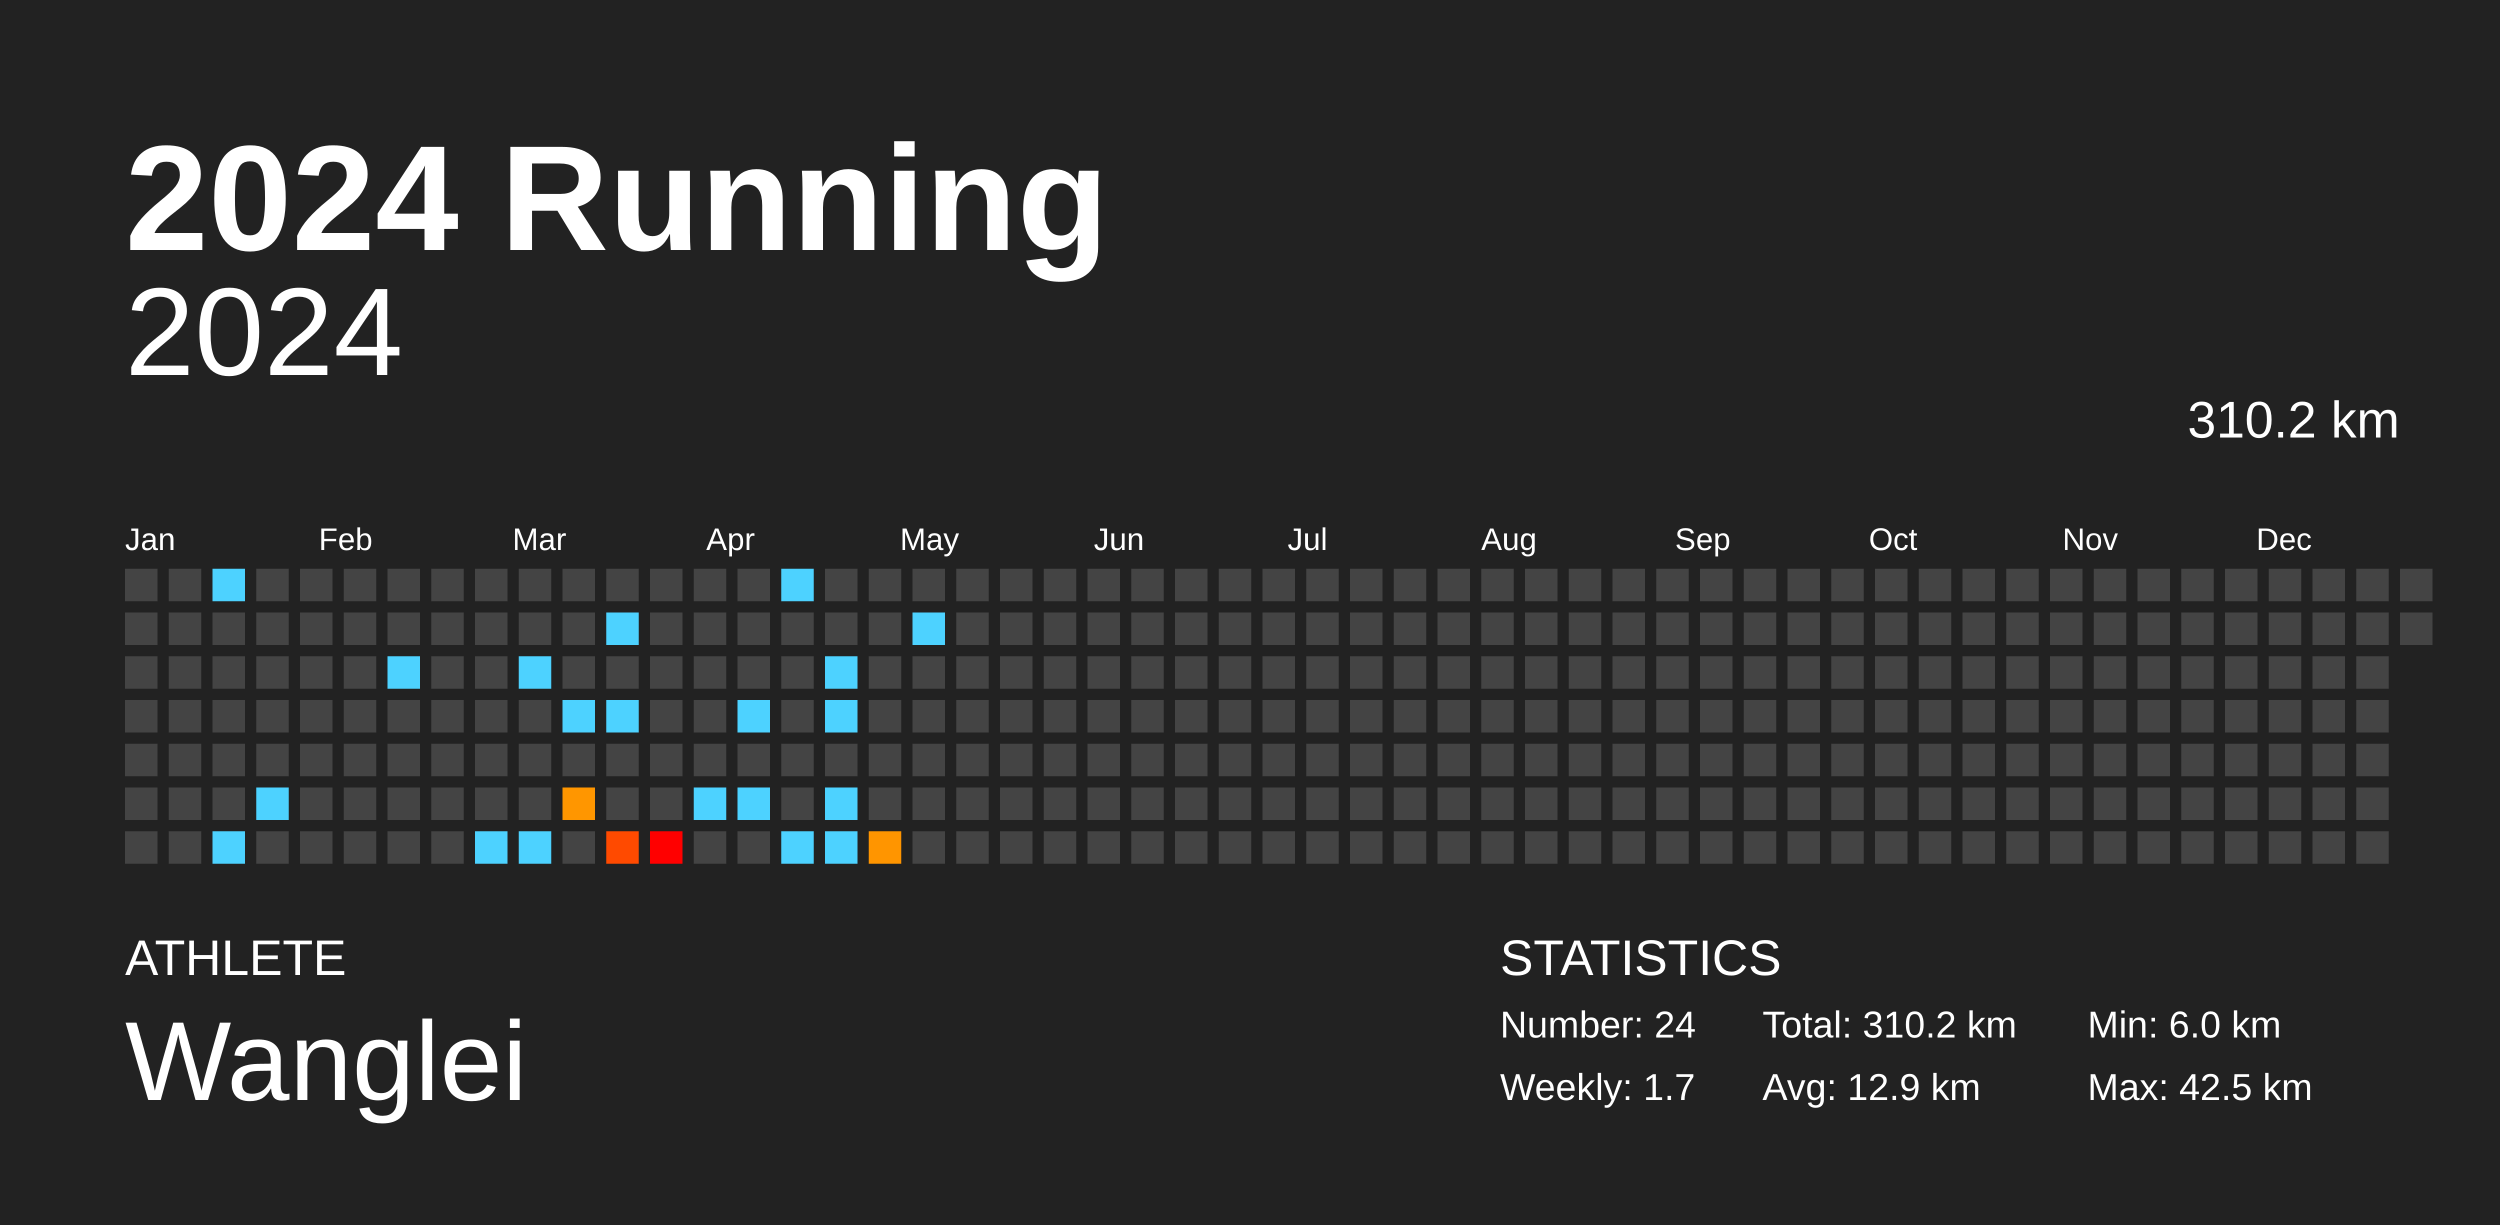
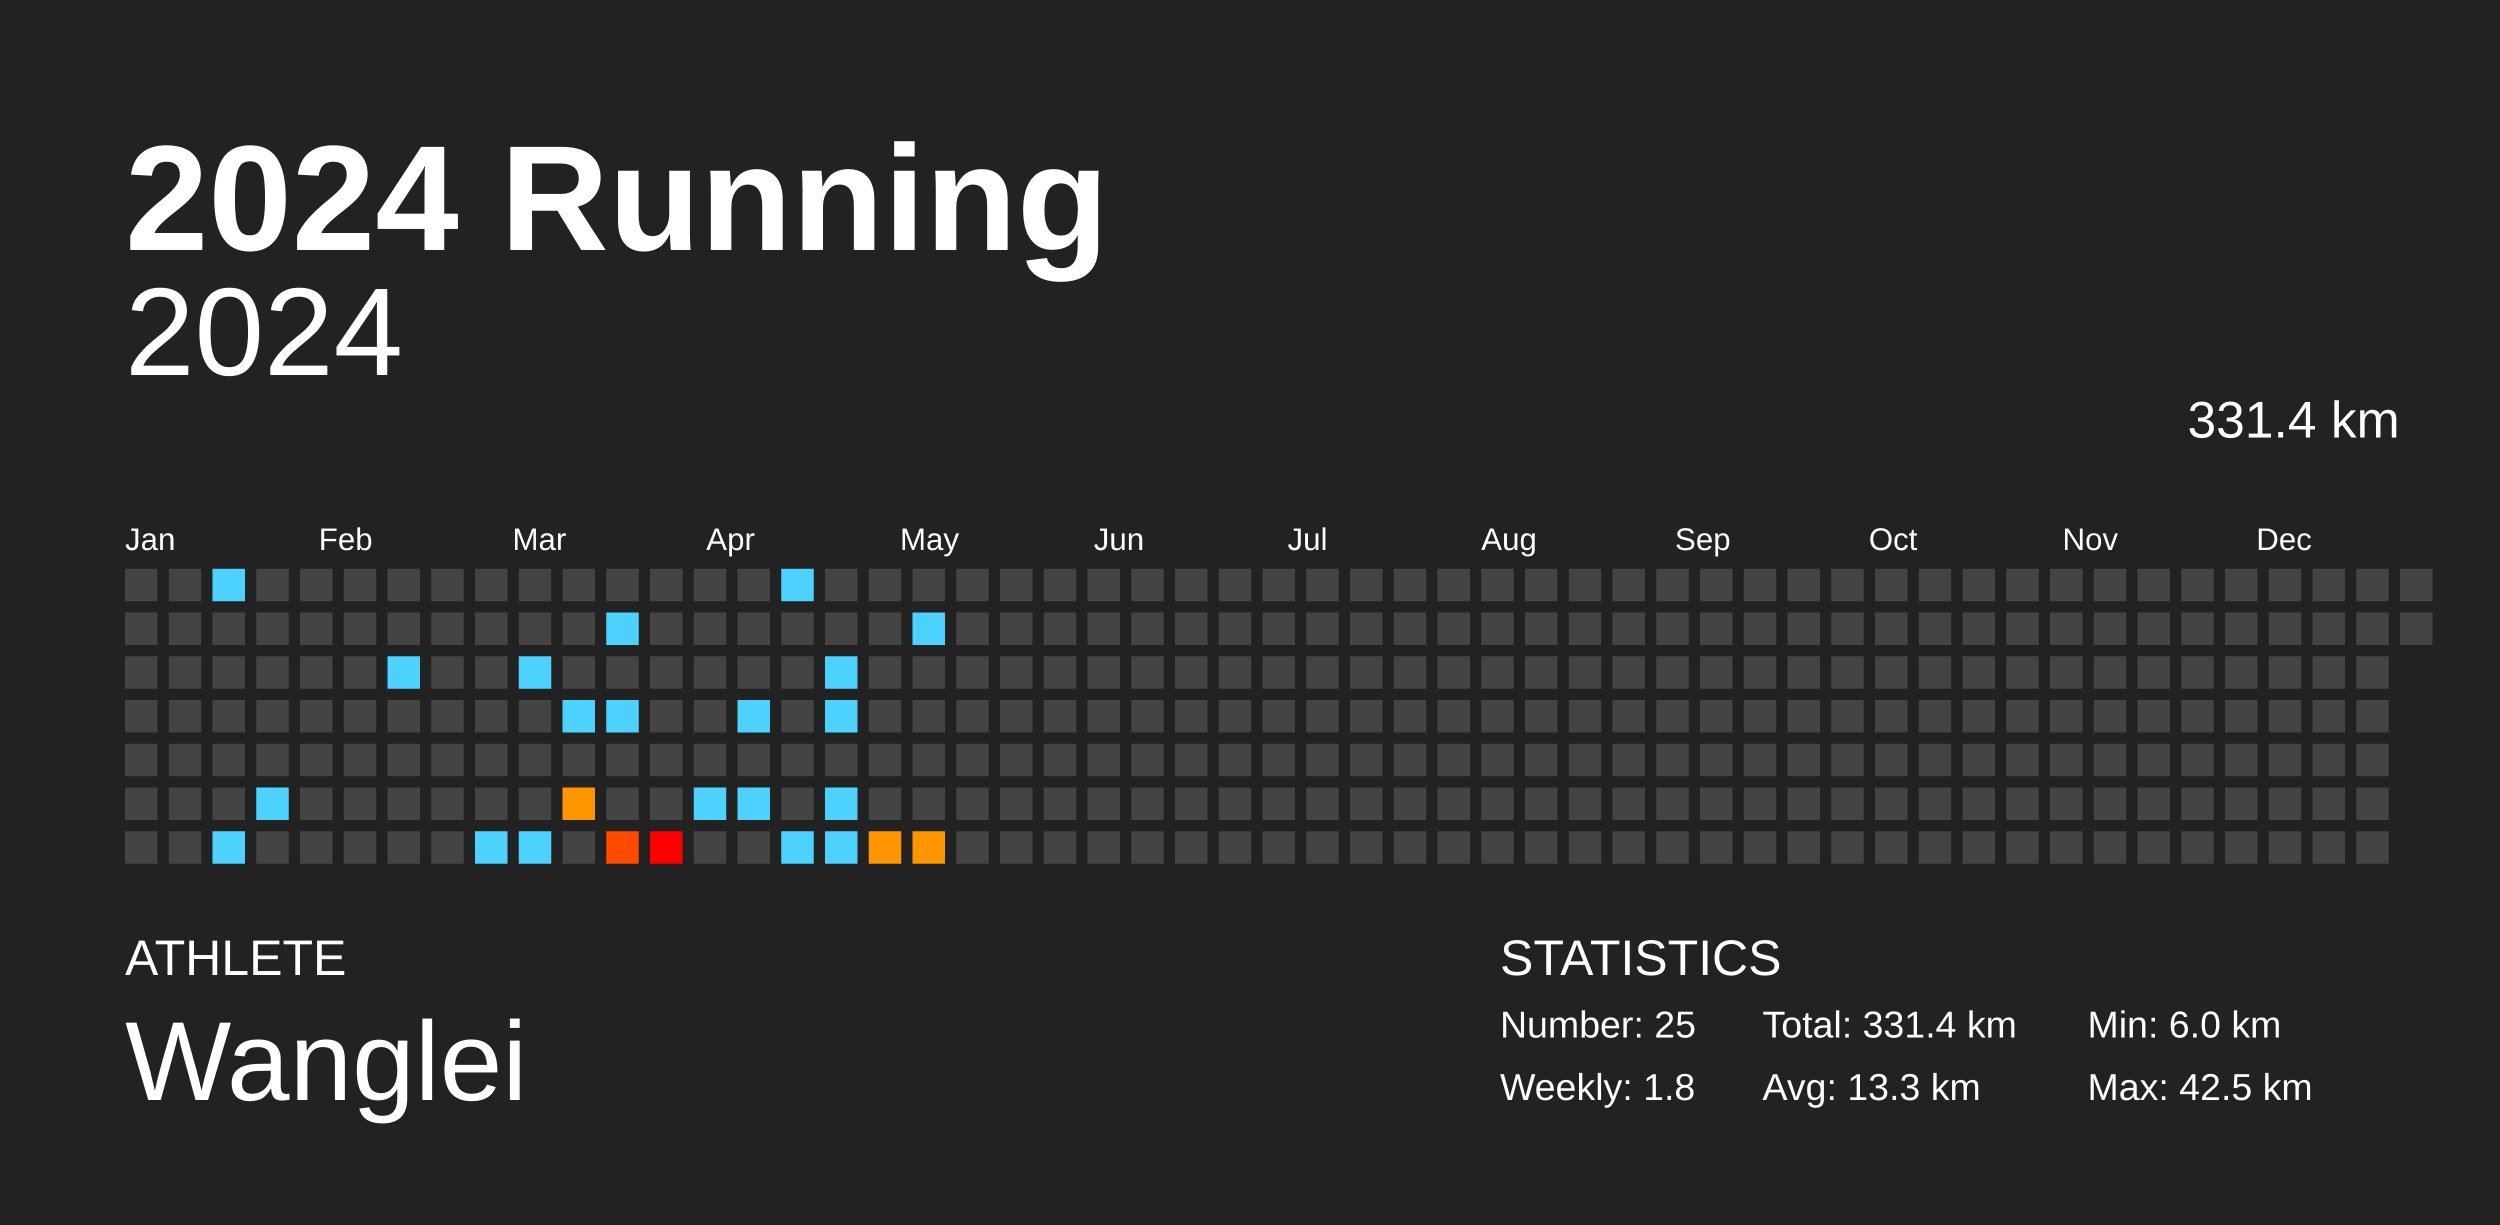
<svg xmlns="http://www.w3.org/2000/svg" baseProfile="full" height="98mm" version="1.1" viewBox="0,0,200,98" width="200mm">
  <defs />
  <rect fill="#222222" height="98" width="200" x="0" y="0" />
  <text fill="#FFFFFF" style="font-size:12px; font-family:Arial; font-weight:bold;" x="10" y="20">2024 Running</text>
  <text fill="#FFFFFF" style="font-size:4px; font-family:Arial" x="10" y="78">ATHLETE</text>
  <text fill="#FFFFFF" style="font-size:9px; font-family:Arial" x="10" y="88">Wanglei</text>
  <text fill="#FFFFFF" style="font-size:4px; font-family:Arial" x="120" y="78">STATISTICS</text>
-   <text fill="#FFFFFF" style="font-size:3px; font-family:Arial" x="120" y="83">Number: 24</text>
-   <text fill="#FFFFFF" style="font-size:3px; font-family:Arial" x="120" y="88">Weekly: 1.7</text>
-   <text fill="#FFFFFF" style="font-size:3px; font-family:Arial" x="141" y="83">Total: 310.2 km</text>
-   <text fill="#FFFFFF" style="font-size:3px; font-family:Arial" x="141" y="88">Avg: 12.9 km</text>
+   <text fill="#FFFFFF" style="font-size:3px; font-family:Arial" x="120" y="83">Number: 25</text>
+   <text fill="#FFFFFF" style="font-size:3px; font-family:Arial" x="120" y="88">Weekly: 1.8</text>
+   <text fill="#FFFFFF" style="font-size:3px; font-family:Arial" x="141" y="83">Total: 331.4 km</text>
+   <text fill="#FFFFFF" style="font-size:3px; font-family:Arial" x="141" y="88">Avg: 13.3 km</text>
  <text fill="#FFFFFF" style="font-size:3px; font-family:Arial" x="167" y="83">Min: 6.0 km</text>
  <text fill="#FFFFFF" style="font-size:3px; font-family:Arial" x="167" y="88">Max: 42.5 km</text>
  <text alignment-baseline="hanging" fill="#FFFFFF" style="font-size:10.0px; font-family:Arial;" x="10" y="30">2024</text>
-   <text alignment-baseline="hanging" fill="#FFFFFF" style="font-size:4.125px; font-family:Arial;" x="175" y="35">310.2 km</text>
+   <text alignment-baseline="hanging" fill="#FFFFFF" style="font-size:4.125px; font-family:Arial;" x="175" y="35">331.4 km</text>
  <text fill="#FFFFFF" style="font-size:2.5px; font-family:Arial" x="10.0" y="44">Jan</text>
  <text fill="#FFFFFF" style="font-size:2.5px; font-family:Arial" x="25.5" y="44">Feb</text>
  <text fill="#FFFFFF" style="font-size:2.5px; font-family:Arial" x="41.0" y="44">Mar</text>
  <text fill="#FFFFFF" style="font-size:2.5px; font-family:Arial" x="56.5" y="44">Apr</text>
  <text fill="#FFFFFF" style="font-size:2.5px; font-family:Arial" x="72.0" y="44">May</text>
  <text fill="#FFFFFF" style="font-size:2.5px; font-family:Arial" x="87.5" y="44">Jun</text>
  <text fill="#FFFFFF" style="font-size:2.5px; font-family:Arial" x="103.0" y="44">Jul</text>
  <text fill="#FFFFFF" style="font-size:2.5px; font-family:Arial" x="118.5" y="44">Aug</text>
  <text fill="#FFFFFF" style="font-size:2.5px; font-family:Arial" x="134.0" y="44">Sep</text>
  <text fill="#FFFFFF" style="font-size:2.5px; font-family:Arial" x="149.5" y="44">Oct</text>
  <text fill="#FFFFFF" style="font-size:2.5px; font-family:Arial" x="165.0" y="44">Nov</text>
  <text fill="#FFFFFF" style="font-size:2.5px; font-family:Arial" x="180.5" y="44">Dec</text>
  <rect fill="#444444" height="2.6" width="2.6" x="10.0" y="45.5" />
  <rect fill="#444444" height="2.6" width="2.6" x="10.0" y="49.0" />
  <rect fill="#444444" height="2.6" width="2.6" x="10.0" y="52.5" />
  <rect fill="#444444" height="2.6" width="2.6" x="10.0" y="56.0" />
  <rect fill="#444444" height="2.6" width="2.6" x="10.0" y="59.5" />
  <rect fill="#444444" height="2.6" width="2.6" x="10.0" y="63.0" />
  <rect fill="#444444" height="2.6" width="2.6" x="10.0" y="66.5" />
  <rect fill="#444444" height="2.6" width="2.6" x="13.5" y="45.5" />
  <rect fill="#444444" height="2.6" width="2.6" x="13.5" y="49.0" />
  <rect fill="#444444" height="2.6" width="2.6" x="13.5" y="52.5" />
  <rect fill="#444444" height="2.6" width="2.6" x="13.5" y="56.0" />
  <rect fill="#444444" height="2.6" width="2.6" x="13.5" y="59.5" />
  <rect fill="#444444" height="2.6" width="2.6" x="13.5" y="63.0" />
  <rect fill="#444444" height="2.6" width="2.6" x="13.5" y="66.5" />
  <rect fill="#4dd2ff" height="2.6" width="2.6" x="17.0" y="45.5" />
  <rect fill="#444444" height="2.6" width="2.6" x="17.0" y="49.0" />
  <rect fill="#444444" height="2.6" width="2.6" x="17.0" y="52.5" />
  <rect fill="#444444" height="2.6" width="2.6" x="17.0" y="56.0" />
  <rect fill="#444444" height="2.6" width="2.6" x="17.0" y="59.5" />
  <rect fill="#444444" height="2.6" width="2.6" x="17.0" y="63.0" />
  <rect fill="#4dd2ff" height="2.6" width="2.6" x="17.0" y="66.5" />
  <rect fill="#444444" height="2.6" width="2.6" x="20.5" y="45.5" />
  <rect fill="#444444" height="2.6" width="2.6" x="20.5" y="49.0" />
  <rect fill="#444444" height="2.6" width="2.6" x="20.5" y="52.5" />
  <rect fill="#444444" height="2.6" width="2.6" x="20.5" y="56.0" />
  <rect fill="#444444" height="2.6" width="2.6" x="20.5" y="59.5" />
  <rect fill="#4dd2ff" height="2.6" width="2.6" x="20.5" y="63.0" />
  <rect fill="#444444" height="2.6" width="2.6" x="20.5" y="66.5" />
  <rect fill="#444444" height="2.6" width="2.6" x="24.0" y="45.5" />
  <rect fill="#444444" height="2.6" width="2.6" x="24.0" y="49.0" />
  <rect fill="#444444" height="2.6" width="2.6" x="24.0" y="52.5" />
  <rect fill="#444444" height="2.6" width="2.6" x="24.0" y="56.0" />
  <rect fill="#444444" height="2.6" width="2.6" x="24.0" y="59.5" />
  <rect fill="#444444" height="2.6" width="2.6" x="24.0" y="63.0" />
  <rect fill="#444444" height="2.6" width="2.6" x="24.0" y="66.5" />
  <rect fill="#444444" height="2.6" width="2.6" x="27.5" y="45.5" />
  <rect fill="#444444" height="2.6" width="2.6" x="27.5" y="49.0" />
  <rect fill="#444444" height="2.6" width="2.6" x="27.5" y="52.5" />
  <rect fill="#444444" height="2.6" width="2.6" x="27.5" y="56.0" />
  <rect fill="#444444" height="2.6" width="2.6" x="27.5" y="59.5" />
  <rect fill="#444444" height="2.6" width="2.6" x="27.5" y="63.0" />
  <rect fill="#444444" height="2.6" width="2.6" x="27.5" y="66.5" />
  <rect fill="#444444" height="2.6" width="2.6" x="31.0" y="45.5" />
  <rect fill="#444444" height="2.6" width="2.6" x="31.0" y="49.0" />
  <rect fill="#4dd2ff" height="2.6" width="2.6" x="31.0" y="52.5" />
  <rect fill="#444444" height="2.6" width="2.6" x="31.0" y="56.0" />
  <rect fill="#444444" height="2.6" width="2.6" x="31.0" y="59.5" />
  <rect fill="#444444" height="2.6" width="2.6" x="31.0" y="63.0" />
  <rect fill="#444444" height="2.6" width="2.6" x="31.0" y="66.5" />
  <rect fill="#444444" height="2.6" width="2.6" x="34.5" y="45.5" />
  <rect fill="#444444" height="2.6" width="2.6" x="34.5" y="49.0" />
  <rect fill="#444444" height="2.6" width="2.6" x="34.5" y="52.5" />
  <rect fill="#444444" height="2.6" width="2.6" x="34.5" y="56.0" />
  <rect fill="#444444" height="2.6" width="2.6" x="34.5" y="59.5" />
  <rect fill="#444444" height="2.6" width="2.6" x="34.5" y="63.0" />
  <rect fill="#444444" height="2.6" width="2.6" x="34.5" y="66.5" />
  <rect fill="#444444" height="2.6" width="2.6" x="38.0" y="45.5" />
  <rect fill="#444444" height="2.6" width="2.6" x="38.0" y="49.0" />
  <rect fill="#444444" height="2.6" width="2.6" x="38.0" y="52.5" />
  <rect fill="#444444" height="2.6" width="2.6" x="38.0" y="56.0" />
  <rect fill="#444444" height="2.6" width="2.6" x="38.0" y="59.5" />
  <rect fill="#444444" height="2.6" width="2.6" x="38.0" y="63.0" />
  <rect fill="#4dd2ff" height="2.6" width="2.6" x="38.0" y="66.5" />
  <rect fill="#444444" height="2.6" width="2.6" x="41.5" y="45.5" />
  <rect fill="#444444" height="2.6" width="2.6" x="41.5" y="49.0" />
  <rect fill="#4dd2ff" height="2.6" width="2.6" x="41.5" y="52.5" />
  <rect fill="#444444" height="2.6" width="2.6" x="41.5" y="56.0" />
  <rect fill="#444444" height="2.6" width="2.6" x="41.5" y="59.5" />
  <rect fill="#444444" height="2.6" width="2.6" x="41.5" y="63.0" />
  <rect fill="#4dd2ff" height="2.6" width="2.6" x="41.5" y="66.5" />
  <rect fill="#444444" height="2.6" width="2.6" x="45.0" y="45.5" />
  <rect fill="#444444" height="2.6" width="2.6" x="45.0" y="49.0" />
  <rect fill="#444444" height="2.6" width="2.6" x="45.0" y="52.5" />
  <rect fill="#4dd2ff" height="2.6" width="2.6" x="45.0" y="56.0" />
  <rect fill="#444444" height="2.6" width="2.6" x="45.0" y="59.5" />
  <rect fill="#ff9600" height="2.6" width="2.6" x="45.0" y="63.0" />
  <rect fill="#444444" height="2.6" width="2.6" x="45.0" y="66.5" />
  <rect fill="#444444" height="2.6" width="2.6" x="48.5" y="45.5" />
  <rect fill="#4dd2ff" height="2.6" width="2.6" x="48.5" y="49.0" />
  <rect fill="#444444" height="2.6" width="2.6" x="48.5" y="52.5" />
  <rect fill="#4dd2ff" height="2.6" width="2.6" x="48.5" y="56.0" />
  <rect fill="#444444" height="2.6" width="2.6" x="48.5" y="59.5" />
  <rect fill="#444444" height="2.6" width="2.6" x="48.5" y="63.0" />
  <rect fill="#ff4a00" height="2.6" width="2.6" x="48.5" y="66.5" />
  <rect fill="#444444" height="2.6" width="2.6" x="52.0" y="45.5" />
  <rect fill="#444444" height="2.6" width="2.6" x="52.0" y="49.0" />
  <rect fill="#444444" height="2.6" width="2.6" x="52.0" y="52.5" />
  <rect fill="#444444" height="2.6" width="2.6" x="52.0" y="56.0" />
  <rect fill="#444444" height="2.6" width="2.6" x="52.0" y="59.5" />
  <rect fill="#444444" height="2.6" width="2.6" x="52.0" y="63.0" />
  <rect fill="red" height="2.6" width="2.6" x="52.0" y="66.5" />
  <rect fill="#444444" height="2.6" width="2.6" x="55.5" y="45.5" />
  <rect fill="#444444" height="2.6" width="2.6" x="55.5" y="49.0" />
  <rect fill="#444444" height="2.6" width="2.6" x="55.5" y="52.5" />
  <rect fill="#444444" height="2.6" width="2.6" x="55.5" y="56.0" />
  <rect fill="#444444" height="2.6" width="2.6" x="55.5" y="59.5" />
  <rect fill="#4dd2ff" height="2.6" width="2.6" x="55.5" y="63.0" />
  <rect fill="#444444" height="2.6" width="2.6" x="55.5" y="66.5" />
  <rect fill="#444444" height="2.6" width="2.6" x="59.0" y="45.5" />
  <rect fill="#444444" height="2.6" width="2.6" x="59.0" y="49.0" />
  <rect fill="#444444" height="2.6" width="2.6" x="59.0" y="52.5" />
  <rect fill="#4dd2ff" height="2.6" width="2.6" x="59.0" y="56.0" />
  <rect fill="#444444" height="2.6" width="2.6" x="59.0" y="59.5" />
  <rect fill="#4dd2ff" height="2.6" width="2.6" x="59.0" y="63.0" />
  <rect fill="#444444" height="2.6" width="2.6" x="59.0" y="66.5" />
  <rect fill="#4dd2ff" height="2.6" width="2.6" x="62.5" y="45.5" />
  <rect fill="#444444" height="2.6" width="2.6" x="62.5" y="49.0" />
  <rect fill="#444444" height="2.6" width="2.6" x="62.5" y="52.5" />
  <rect fill="#444444" height="2.6" width="2.6" x="62.5" y="56.0" />
  <rect fill="#444444" height="2.6" width="2.6" x="62.5" y="59.5" />
  <rect fill="#444444" height="2.6" width="2.6" x="62.5" y="63.0" />
  <rect fill="#4dd2ff" height="2.6" width="2.6" x="62.5" y="66.5" />
  <rect fill="#444444" height="2.6" width="2.6" x="66.0" y="45.5" />
  <rect fill="#444444" height="2.6" width="2.6" x="66.0" y="49.0" />
  <rect fill="#4dd2ff" height="2.6" width="2.6" x="66.0" y="52.5" />
  <rect fill="#4dd2ff" height="2.6" width="2.6" x="66.0" y="56.0" />
  <rect fill="#444444" height="2.6" width="2.6" x="66.0" y="59.5" />
  <rect fill="#4dd2ff" height="2.6" width="2.6" x="66.0" y="63.0" />
  <rect fill="#4dd2ff" height="2.6" width="2.6" x="66.0" y="66.5" />
  <rect fill="#444444" height="2.6" width="2.6" x="69.5" y="45.5" />
  <rect fill="#444444" height="2.6" width="2.6" x="69.5" y="49.0" />
  <rect fill="#444444" height="2.6" width="2.6" x="69.5" y="52.5" />
  <rect fill="#444444" height="2.6" width="2.6" x="69.5" y="56.0" />
  <rect fill="#444444" height="2.6" width="2.6" x="69.5" y="59.5" />
  <rect fill="#444444" height="2.6" width="2.6" x="69.5" y="63.0" />
  <rect fill="#ff9500" height="2.6" width="2.6" x="69.5" y="66.5" />
  <rect fill="#444444" height="2.6" width="2.6" x="73.0" y="45.5" />
  <rect fill="#4dd2ff" height="2.6" width="2.6" x="73.0" y="49.0" />
  <rect fill="#444444" height="2.6" width="2.6" x="73.0" y="52.5" />
  <rect fill="#444444" height="2.6" width="2.6" x="73.0" y="56.0" />
  <rect fill="#444444" height="2.6" width="2.6" x="73.0" y="59.5" />
  <rect fill="#444444" height="2.6" width="2.6" x="73.0" y="63.0" />
-   <rect fill="#444444" height="2.6" width="2.6" x="73.0" y="66.5" />
+   <rect fill="#ff9600" height="2.6" width="2.6" x="73.0" y="66.5" />
  <rect fill="#444444" height="2.6" width="2.6" x="76.5" y="45.5" />
  <rect fill="#444444" height="2.6" width="2.6" x="76.5" y="49.0" />
  <rect fill="#444444" height="2.6" width="2.6" x="76.5" y="52.5" />
  <rect fill="#444444" height="2.6" width="2.6" x="76.5" y="56.0" />
  <rect fill="#444444" height="2.6" width="2.6" x="76.5" y="59.5" />
  <rect fill="#444444" height="2.6" width="2.6" x="76.5" y="63.0" />
  <rect fill="#444444" height="2.6" width="2.6" x="76.5" y="66.5" />
  <rect fill="#444444" height="2.6" width="2.6" x="80.0" y="45.5" />
  <rect fill="#444444" height="2.6" width="2.6" x="80.0" y="49.0" />
  <rect fill="#444444" height="2.6" width="2.6" x="80.0" y="52.5" />
  <rect fill="#444444" height="2.6" width="2.6" x="80.0" y="56.0" />
  <rect fill="#444444" height="2.6" width="2.6" x="80.0" y="59.5" />
  <rect fill="#444444" height="2.6" width="2.6" x="80.0" y="63.0" />
  <rect fill="#444444" height="2.6" width="2.6" x="80.0" y="66.5" />
  <rect fill="#444444" height="2.6" width="2.6" x="83.5" y="45.5" />
  <rect fill="#444444" height="2.6" width="2.6" x="83.5" y="49.0" />
  <rect fill="#444444" height="2.6" width="2.6" x="83.5" y="52.5" />
  <rect fill="#444444" height="2.6" width="2.6" x="83.5" y="56.0" />
  <rect fill="#444444" height="2.6" width="2.6" x="83.5" y="59.5" />
  <rect fill="#444444" height="2.6" width="2.6" x="83.5" y="63.0" />
  <rect fill="#444444" height="2.6" width="2.6" x="83.5" y="66.5" />
  <rect fill="#444444" height="2.6" width="2.6" x="87.0" y="45.5" />
  <rect fill="#444444" height="2.6" width="2.6" x="87.0" y="49.0" />
  <rect fill="#444444" height="2.6" width="2.6" x="87.0" y="52.5" />
  <rect fill="#444444" height="2.6" width="2.6" x="87.0" y="56.0" />
  <rect fill="#444444" height="2.6" width="2.6" x="87.0" y="59.5" />
  <rect fill="#444444" height="2.6" width="2.6" x="87.0" y="63.0" />
  <rect fill="#444444" height="2.6" width="2.6" x="87.0" y="66.5" />
  <rect fill="#444444" height="2.6" width="2.6" x="90.5" y="45.5" />
  <rect fill="#444444" height="2.6" width="2.6" x="90.5" y="49.0" />
  <rect fill="#444444" height="2.6" width="2.6" x="90.5" y="52.5" />
  <rect fill="#444444" height="2.6" width="2.6" x="90.5" y="56.0" />
  <rect fill="#444444" height="2.6" width="2.6" x="90.5" y="59.5" />
  <rect fill="#444444" height="2.6" width="2.6" x="90.5" y="63.0" />
  <rect fill="#444444" height="2.6" width="2.6" x="90.5" y="66.5" />
  <rect fill="#444444" height="2.6" width="2.6" x="94.0" y="45.5" />
  <rect fill="#444444" height="2.6" width="2.6" x="94.0" y="49.0" />
  <rect fill="#444444" height="2.6" width="2.6" x="94.0" y="52.5" />
  <rect fill="#444444" height="2.6" width="2.6" x="94.0" y="56.0" />
  <rect fill="#444444" height="2.6" width="2.6" x="94.0" y="59.5" />
  <rect fill="#444444" height="2.6" width="2.6" x="94.0" y="63.0" />
  <rect fill="#444444" height="2.6" width="2.6" x="94.0" y="66.5" />
  <rect fill="#444444" height="2.6" width="2.6" x="97.5" y="45.5" />
  <rect fill="#444444" height="2.6" width="2.6" x="97.5" y="49.0" />
  <rect fill="#444444" height="2.6" width="2.6" x="97.5" y="52.5" />
  <rect fill="#444444" height="2.6" width="2.6" x="97.5" y="56.0" />
  <rect fill="#444444" height="2.6" width="2.6" x="97.5" y="59.5" />
  <rect fill="#444444" height="2.6" width="2.6" x="97.5" y="63.0" />
  <rect fill="#444444" height="2.6" width="2.6" x="97.5" y="66.5" />
  <rect fill="#444444" height="2.6" width="2.6" x="101.0" y="45.5" />
  <rect fill="#444444" height="2.6" width="2.6" x="101.0" y="49.0" />
  <rect fill="#444444" height="2.6" width="2.6" x="101.0" y="52.5" />
  <rect fill="#444444" height="2.6" width="2.6" x="101.0" y="56.0" />
  <rect fill="#444444" height="2.6" width="2.6" x="101.0" y="59.5" />
  <rect fill="#444444" height="2.6" width="2.6" x="101.0" y="63.0" />
  <rect fill="#444444" height="2.6" width="2.6" x="101.0" y="66.5" />
  <rect fill="#444444" height="2.6" width="2.6" x="104.5" y="45.5" />
  <rect fill="#444444" height="2.6" width="2.6" x="104.5" y="49.0" />
  <rect fill="#444444" height="2.6" width="2.6" x="104.5" y="52.5" />
  <rect fill="#444444" height="2.6" width="2.6" x="104.5" y="56.0" />
  <rect fill="#444444" height="2.6" width="2.6" x="104.5" y="59.5" />
  <rect fill="#444444" height="2.6" width="2.6" x="104.5" y="63.0" />
  <rect fill="#444444" height="2.6" width="2.6" x="104.5" y="66.5" />
  <rect fill="#444444" height="2.6" width="2.6" x="108.0" y="45.5" />
  <rect fill="#444444" height="2.6" width="2.6" x="108.0" y="49.0" />
  <rect fill="#444444" height="2.6" width="2.6" x="108.0" y="52.5" />
  <rect fill="#444444" height="2.6" width="2.6" x="108.0" y="56.0" />
  <rect fill="#444444" height="2.6" width="2.6" x="108.0" y="59.5" />
  <rect fill="#444444" height="2.6" width="2.6" x="108.0" y="63.0" />
  <rect fill="#444444" height="2.6" width="2.6" x="108.0" y="66.5" />
  <rect fill="#444444" height="2.6" width="2.6" x="111.5" y="45.5" />
  <rect fill="#444444" height="2.6" width="2.6" x="111.5" y="49.0" />
  <rect fill="#444444" height="2.6" width="2.6" x="111.5" y="52.5" />
  <rect fill="#444444" height="2.6" width="2.6" x="111.5" y="56.0" />
  <rect fill="#444444" height="2.6" width="2.6" x="111.5" y="59.5" />
  <rect fill="#444444" height="2.6" width="2.6" x="111.5" y="63.0" />
  <rect fill="#444444" height="2.6" width="2.6" x="111.5" y="66.5" />
  <rect fill="#444444" height="2.6" width="2.6" x="115.0" y="45.5" />
  <rect fill="#444444" height="2.6" width="2.6" x="115.0" y="49.0" />
  <rect fill="#444444" height="2.6" width="2.6" x="115.0" y="52.5" />
  <rect fill="#444444" height="2.6" width="2.6" x="115.0" y="56.0" />
  <rect fill="#444444" height="2.6" width="2.6" x="115.0" y="59.5" />
  <rect fill="#444444" height="2.6" width="2.6" x="115.0" y="63.0" />
  <rect fill="#444444" height="2.6" width="2.6" x="115.0" y="66.5" />
  <rect fill="#444444" height="2.6" width="2.6" x="118.5" y="45.5" />
  <rect fill="#444444" height="2.6" width="2.6" x="118.5" y="49.0" />
  <rect fill="#444444" height="2.6" width="2.6" x="118.5" y="52.5" />
  <rect fill="#444444" height="2.6" width="2.6" x="118.5" y="56.0" />
  <rect fill="#444444" height="2.6" width="2.6" x="118.5" y="59.5" />
  <rect fill="#444444" height="2.6" width="2.6" x="118.5" y="63.0" />
  <rect fill="#444444" height="2.6" width="2.6" x="118.5" y="66.5" />
  <rect fill="#444444" height="2.6" width="2.6" x="122.0" y="45.5" />
  <rect fill="#444444" height="2.6" width="2.6" x="122.0" y="49.0" />
  <rect fill="#444444" height="2.6" width="2.6" x="122.0" y="52.5" />
  <rect fill="#444444" height="2.6" width="2.6" x="122.0" y="56.0" />
  <rect fill="#444444" height="2.6" width="2.6" x="122.0" y="59.5" />
  <rect fill="#444444" height="2.6" width="2.6" x="122.0" y="63.0" />
  <rect fill="#444444" height="2.6" width="2.6" x="122.0" y="66.5" />
  <rect fill="#444444" height="2.6" width="2.6" x="125.5" y="45.5" />
  <rect fill="#444444" height="2.6" width="2.6" x="125.5" y="49.0" />
  <rect fill="#444444" height="2.6" width="2.6" x="125.5" y="52.5" />
  <rect fill="#444444" height="2.6" width="2.6" x="125.5" y="56.0" />
  <rect fill="#444444" height="2.6" width="2.6" x="125.5" y="59.5" />
  <rect fill="#444444" height="2.6" width="2.6" x="125.5" y="63.0" />
  <rect fill="#444444" height="2.6" width="2.6" x="125.5" y="66.5" />
  <rect fill="#444444" height="2.6" width="2.6" x="129.0" y="45.5" />
  <rect fill="#444444" height="2.6" width="2.6" x="129.0" y="49.0" />
  <rect fill="#444444" height="2.6" width="2.6" x="129.0" y="52.5" />
  <rect fill="#444444" height="2.6" width="2.6" x="129.0" y="56.0" />
  <rect fill="#444444" height="2.6" width="2.6" x="129.0" y="59.5" />
  <rect fill="#444444" height="2.6" width="2.6" x="129.0" y="63.0" />
  <rect fill="#444444" height="2.6" width="2.6" x="129.0" y="66.5" />
  <rect fill="#444444" height="2.6" width="2.6" x="132.5" y="45.5" />
  <rect fill="#444444" height="2.6" width="2.6" x="132.5" y="49.0" />
  <rect fill="#444444" height="2.6" width="2.6" x="132.5" y="52.5" />
  <rect fill="#444444" height="2.6" width="2.6" x="132.5" y="56.0" />
  <rect fill="#444444" height="2.6" width="2.6" x="132.5" y="59.5" />
  <rect fill="#444444" height="2.6" width="2.6" x="132.5" y="63.0" />
  <rect fill="#444444" height="2.6" width="2.6" x="132.5" y="66.5" />
  <rect fill="#444444" height="2.6" width="2.6" x="136.0" y="45.5" />
  <rect fill="#444444" height="2.6" width="2.6" x="136.0" y="49.0" />
  <rect fill="#444444" height="2.6" width="2.6" x="136.0" y="52.5" />
  <rect fill="#444444" height="2.6" width="2.6" x="136.0" y="56.0" />
  <rect fill="#444444" height="2.6" width="2.6" x="136.0" y="59.5" />
  <rect fill="#444444" height="2.6" width="2.6" x="136.0" y="63.0" />
  <rect fill="#444444" height="2.6" width="2.6" x="136.0" y="66.5" />
  <rect fill="#444444" height="2.6" width="2.6" x="139.5" y="45.5" />
  <rect fill="#444444" height="2.6" width="2.6" x="139.5" y="49.0" />
  <rect fill="#444444" height="2.6" width="2.6" x="139.5" y="52.5" />
  <rect fill="#444444" height="2.6" width="2.6" x="139.5" y="56.0" />
  <rect fill="#444444" height="2.6" width="2.6" x="139.5" y="59.5" />
  <rect fill="#444444" height="2.6" width="2.6" x="139.5" y="63.0" />
  <rect fill="#444444" height="2.6" width="2.6" x="139.5" y="66.5" />
  <rect fill="#444444" height="2.6" width="2.6" x="143.0" y="45.5" />
  <rect fill="#444444" height="2.6" width="2.6" x="143.0" y="49.0" />
  <rect fill="#444444" height="2.6" width="2.6" x="143.0" y="52.5" />
  <rect fill="#444444" height="2.6" width="2.6" x="143.0" y="56.0" />
  <rect fill="#444444" height="2.6" width="2.6" x="143.0" y="59.5" />
  <rect fill="#444444" height="2.6" width="2.6" x="143.0" y="63.0" />
  <rect fill="#444444" height="2.6" width="2.6" x="143.0" y="66.5" />
  <rect fill="#444444" height="2.6" width="2.6" x="146.5" y="45.5" />
  <rect fill="#444444" height="2.6" width="2.6" x="146.5" y="49.0" />
  <rect fill="#444444" height="2.6" width="2.6" x="146.5" y="52.5" />
  <rect fill="#444444" height="2.6" width="2.6" x="146.5" y="56.0" />
  <rect fill="#444444" height="2.6" width="2.6" x="146.5" y="59.5" />
  <rect fill="#444444" height="2.6" width="2.6" x="146.5" y="63.0" />
  <rect fill="#444444" height="2.6" width="2.6" x="146.5" y="66.5" />
  <rect fill="#444444" height="2.6" width="2.6" x="150.0" y="45.5" />
  <rect fill="#444444" height="2.6" width="2.6" x="150.0" y="49.0" />
  <rect fill="#444444" height="2.6" width="2.6" x="150.0" y="52.5" />
  <rect fill="#444444" height="2.6" width="2.6" x="150.0" y="56.0" />
  <rect fill="#444444" height="2.6" width="2.6" x="150.0" y="59.5" />
  <rect fill="#444444" height="2.6" width="2.6" x="150.0" y="63.0" />
  <rect fill="#444444" height="2.6" width="2.6" x="150.0" y="66.5" />
  <rect fill="#444444" height="2.6" width="2.6" x="153.5" y="45.5" />
  <rect fill="#444444" height="2.6" width="2.6" x="153.5" y="49.0" />
  <rect fill="#444444" height="2.6" width="2.6" x="153.5" y="52.5" />
  <rect fill="#444444" height="2.6" width="2.6" x="153.5" y="56.0" />
  <rect fill="#444444" height="2.6" width="2.6" x="153.5" y="59.5" />
  <rect fill="#444444" height="2.6" width="2.6" x="153.5" y="63.0" />
  <rect fill="#444444" height="2.6" width="2.6" x="153.5" y="66.5" />
  <rect fill="#444444" height="2.6" width="2.6" x="157.0" y="45.5" />
  <rect fill="#444444" height="2.6" width="2.6" x="157.0" y="49.0" />
  <rect fill="#444444" height="2.6" width="2.6" x="157.0" y="52.5" />
  <rect fill="#444444" height="2.6" width="2.6" x="157.0" y="56.0" />
  <rect fill="#444444" height="2.6" width="2.6" x="157.0" y="59.5" />
  <rect fill="#444444" height="2.6" width="2.6" x="157.0" y="63.0" />
  <rect fill="#444444" height="2.6" width="2.6" x="157.0" y="66.5" />
  <rect fill="#444444" height="2.6" width="2.6" x="160.5" y="45.5" />
  <rect fill="#444444" height="2.6" width="2.6" x="160.5" y="49.0" />
  <rect fill="#444444" height="2.6" width="2.6" x="160.5" y="52.5" />
  <rect fill="#444444" height="2.6" width="2.6" x="160.5" y="56.0" />
  <rect fill="#444444" height="2.6" width="2.6" x="160.5" y="59.5" />
  <rect fill="#444444" height="2.6" width="2.6" x="160.5" y="63.0" />
  <rect fill="#444444" height="2.6" width="2.6" x="160.5" y="66.5" />
  <rect fill="#444444" height="2.6" width="2.6" x="164.0" y="45.5" />
  <rect fill="#444444" height="2.6" width="2.6" x="164.0" y="49.0" />
  <rect fill="#444444" height="2.6" width="2.6" x="164.0" y="52.5" />
  <rect fill="#444444" height="2.6" width="2.6" x="164.0" y="56.0" />
  <rect fill="#444444" height="2.6" width="2.6" x="164.0" y="59.5" />
  <rect fill="#444444" height="2.6" width="2.6" x="164.0" y="63.0" />
  <rect fill="#444444" height="2.6" width="2.6" x="164.0" y="66.5" />
  <rect fill="#444444" height="2.6" width="2.6" x="167.5" y="45.5" />
  <rect fill="#444444" height="2.6" width="2.6" x="167.5" y="49.0" />
  <rect fill="#444444" height="2.6" width="2.6" x="167.5" y="52.5" />
  <rect fill="#444444" height="2.6" width="2.6" x="167.5" y="56.0" />
  <rect fill="#444444" height="2.6" width="2.6" x="167.5" y="59.5" />
  <rect fill="#444444" height="2.6" width="2.6" x="167.5" y="63.0" />
  <rect fill="#444444" height="2.6" width="2.6" x="167.5" y="66.5" />
  <rect fill="#444444" height="2.6" width="2.6" x="171.0" y="45.5" />
  <rect fill="#444444" height="2.6" width="2.6" x="171.0" y="49.0" />
  <rect fill="#444444" height="2.6" width="2.6" x="171.0" y="52.5" />
  <rect fill="#444444" height="2.6" width="2.6" x="171.0" y="56.0" />
  <rect fill="#444444" height="2.6" width="2.6" x="171.0" y="59.5" />
  <rect fill="#444444" height="2.6" width="2.6" x="171.0" y="63.0" />
  <rect fill="#444444" height="2.6" width="2.6" x="171.0" y="66.5" />
  <rect fill="#444444" height="2.6" width="2.6" x="174.5" y="45.5" />
  <rect fill="#444444" height="2.6" width="2.6" x="174.5" y="49.0" />
  <rect fill="#444444" height="2.6" width="2.6" x="174.5" y="52.5" />
  <rect fill="#444444" height="2.6" width="2.6" x="174.5" y="56.0" />
  <rect fill="#444444" height="2.6" width="2.6" x="174.5" y="59.5" />
  <rect fill="#444444" height="2.6" width="2.6" x="174.5" y="63.0" />
  <rect fill="#444444" height="2.6" width="2.6" x="174.5" y="66.5" />
  <rect fill="#444444" height="2.6" width="2.6" x="178.0" y="45.5" />
  <rect fill="#444444" height="2.6" width="2.6" x="178.0" y="49.0" />
  <rect fill="#444444" height="2.6" width="2.6" x="178.0" y="52.5" />
  <rect fill="#444444" height="2.6" width="2.6" x="178.0" y="56.0" />
  <rect fill="#444444" height="2.6" width="2.6" x="178.0" y="59.5" />
  <rect fill="#444444" height="2.6" width="2.6" x="178.0" y="63.0" />
  <rect fill="#444444" height="2.6" width="2.6" x="178.0" y="66.5" />
  <rect fill="#444444" height="2.6" width="2.6" x="181.5" y="45.5" />
  <rect fill="#444444" height="2.6" width="2.6" x="181.5" y="49.0" />
  <rect fill="#444444" height="2.6" width="2.6" x="181.5" y="52.5" />
  <rect fill="#444444" height="2.6" width="2.6" x="181.5" y="56.0" />
  <rect fill="#444444" height="2.6" width="2.6" x="181.5" y="59.5" />
  <rect fill="#444444" height="2.6" width="2.6" x="181.5" y="63.0" />
  <rect fill="#444444" height="2.6" width="2.6" x="181.5" y="66.5" />
  <rect fill="#444444" height="2.6" width="2.6" x="185.0" y="45.5" />
  <rect fill="#444444" height="2.6" width="2.6" x="185.0" y="49.0" />
  <rect fill="#444444" height="2.6" width="2.6" x="185.0" y="52.5" />
  <rect fill="#444444" height="2.6" width="2.6" x="185.0" y="56.0" />
  <rect fill="#444444" height="2.6" width="2.6" x="185.0" y="59.5" />
  <rect fill="#444444" height="2.6" width="2.6" x="185.0" y="63.0" />
  <rect fill="#444444" height="2.6" width="2.6" x="185.0" y="66.5" />
  <rect fill="#444444" height="2.6" width="2.6" x="188.5" y="45.5" />
  <rect fill="#444444" height="2.6" width="2.6" x="188.5" y="49.0" />
  <rect fill="#444444" height="2.6" width="2.6" x="188.5" y="52.5" />
  <rect fill="#444444" height="2.6" width="2.6" x="188.5" y="56.0" />
  <rect fill="#444444" height="2.6" width="2.6" x="188.5" y="59.5" />
  <rect fill="#444444" height="2.6" width="2.6" x="188.5" y="63.0" />
  <rect fill="#444444" height="2.6" width="2.6" x="188.5" y="66.5" />
  <rect fill="#444444" height="2.6" width="2.6" x="192.0" y="45.5" />
  <rect fill="#444444" height="2.6" width="2.6" x="192.0" y="49.0" />
</svg>
